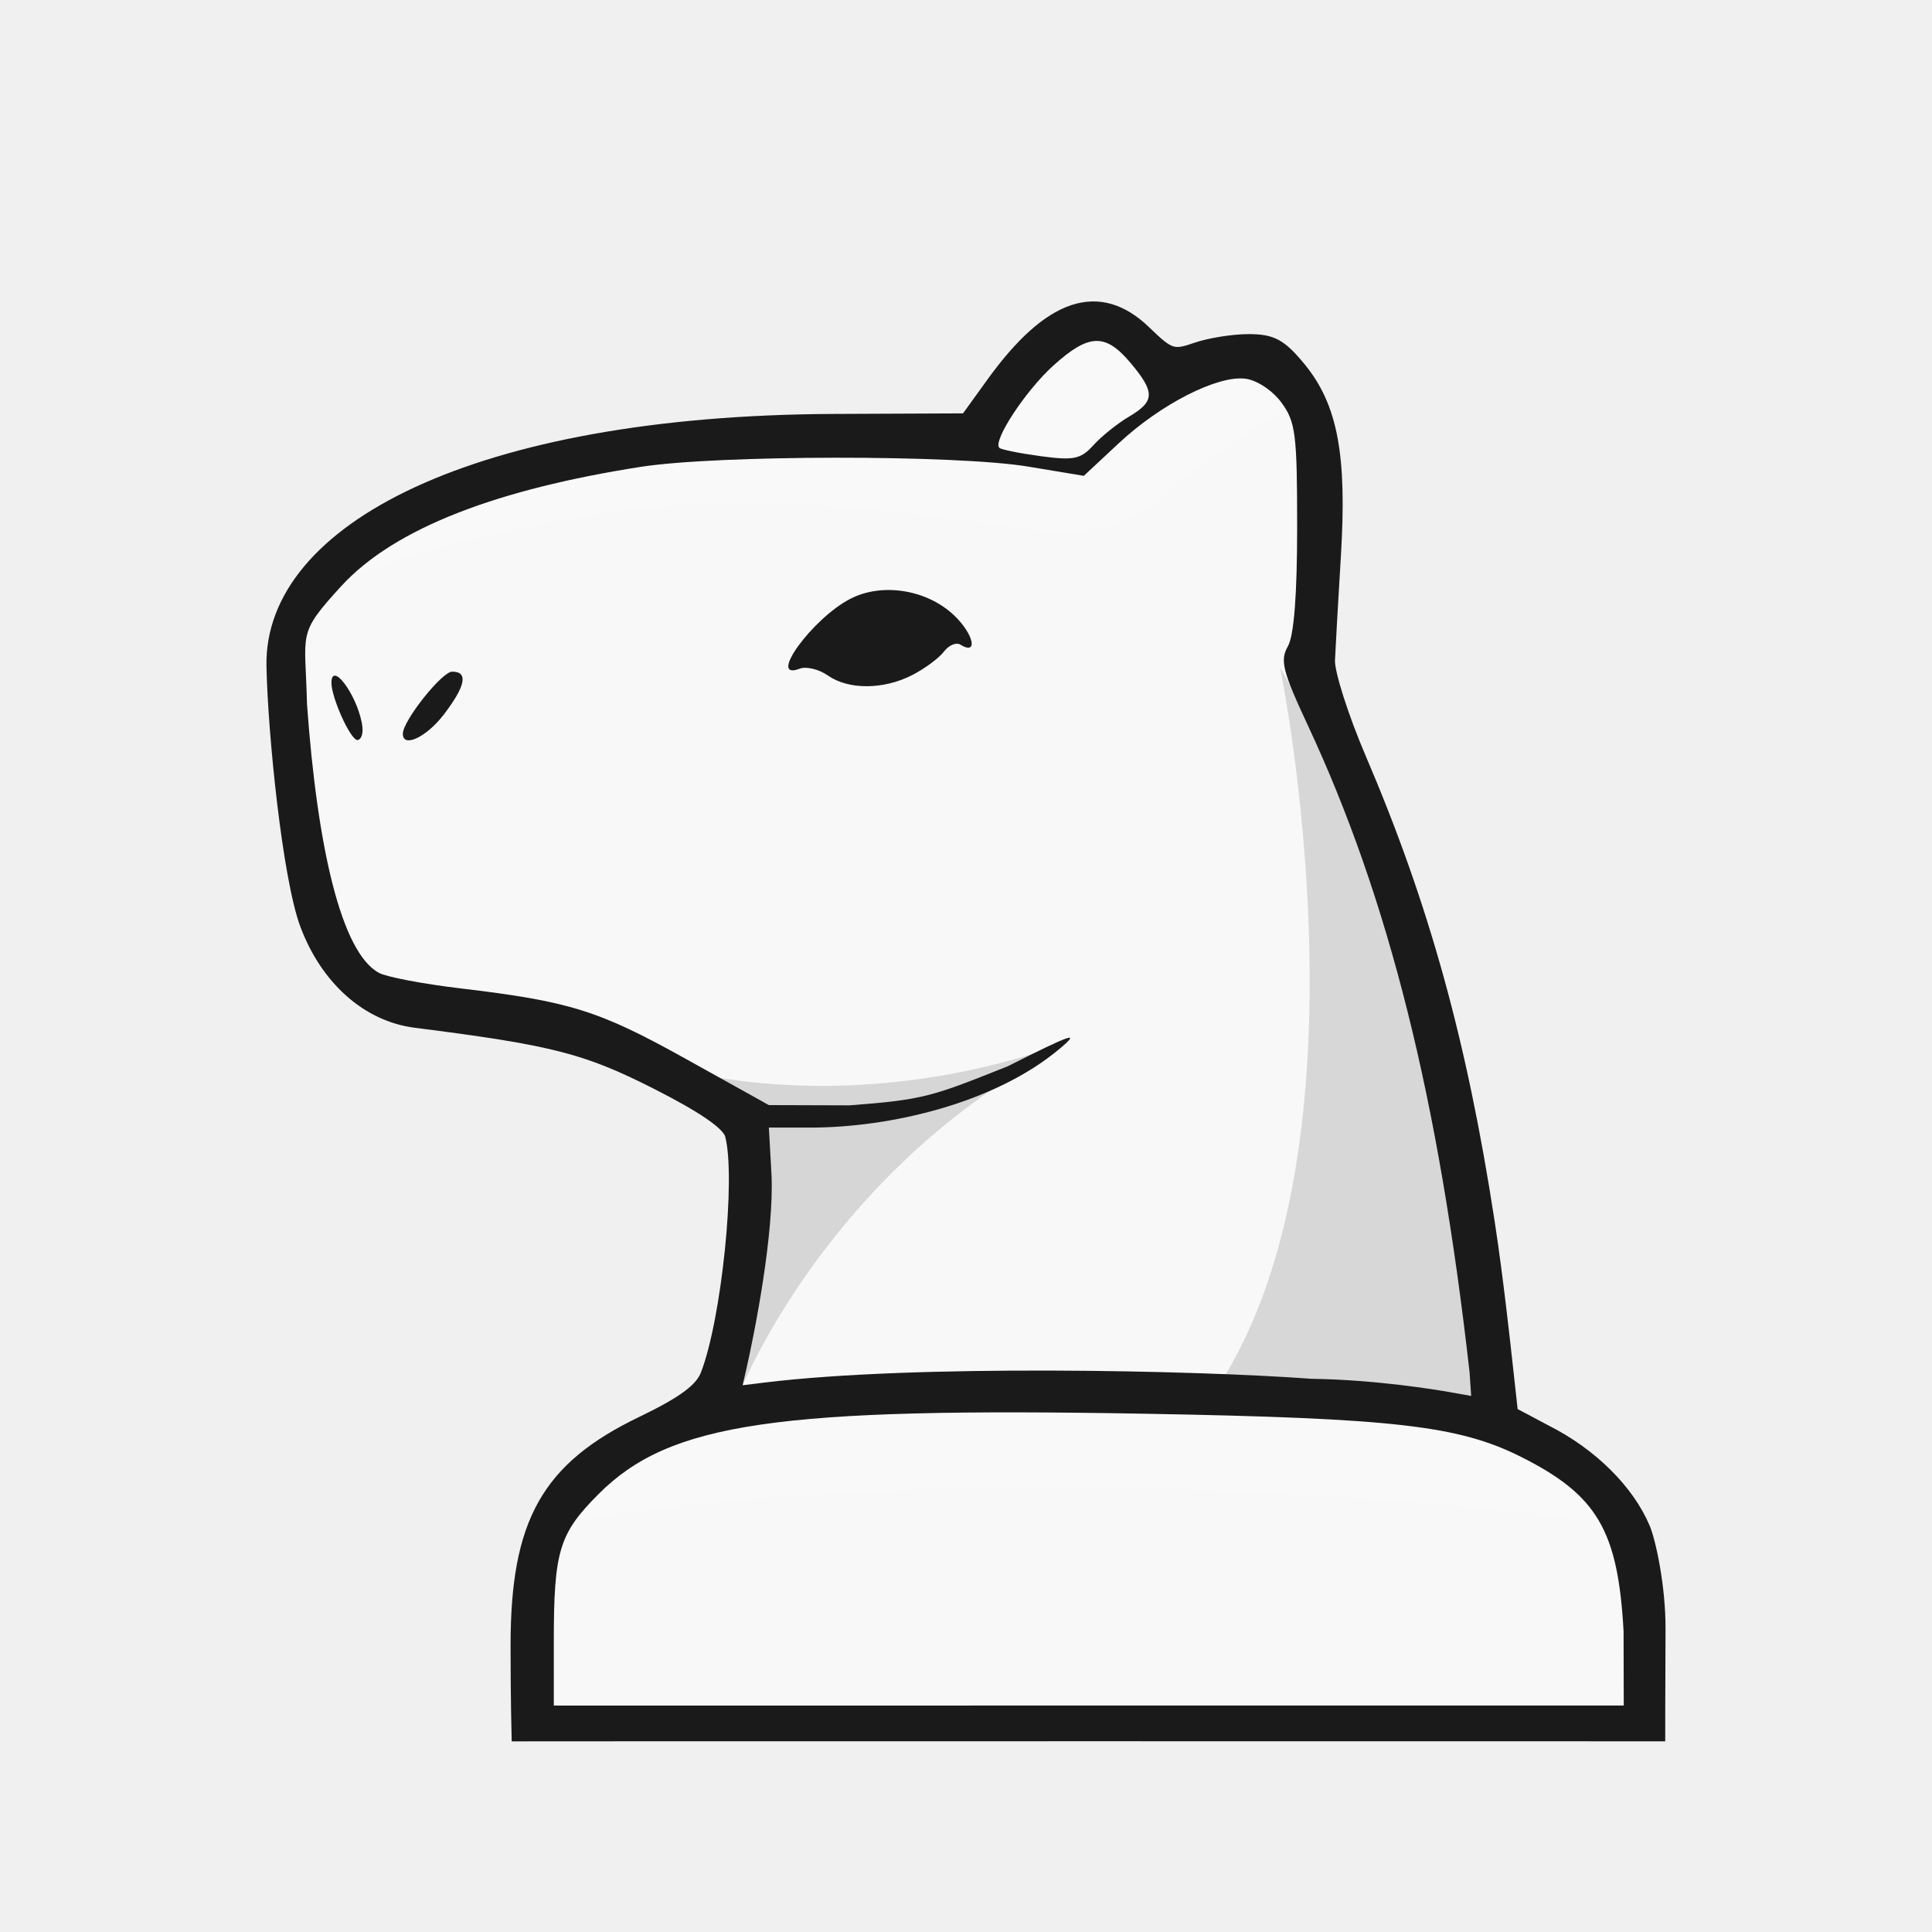
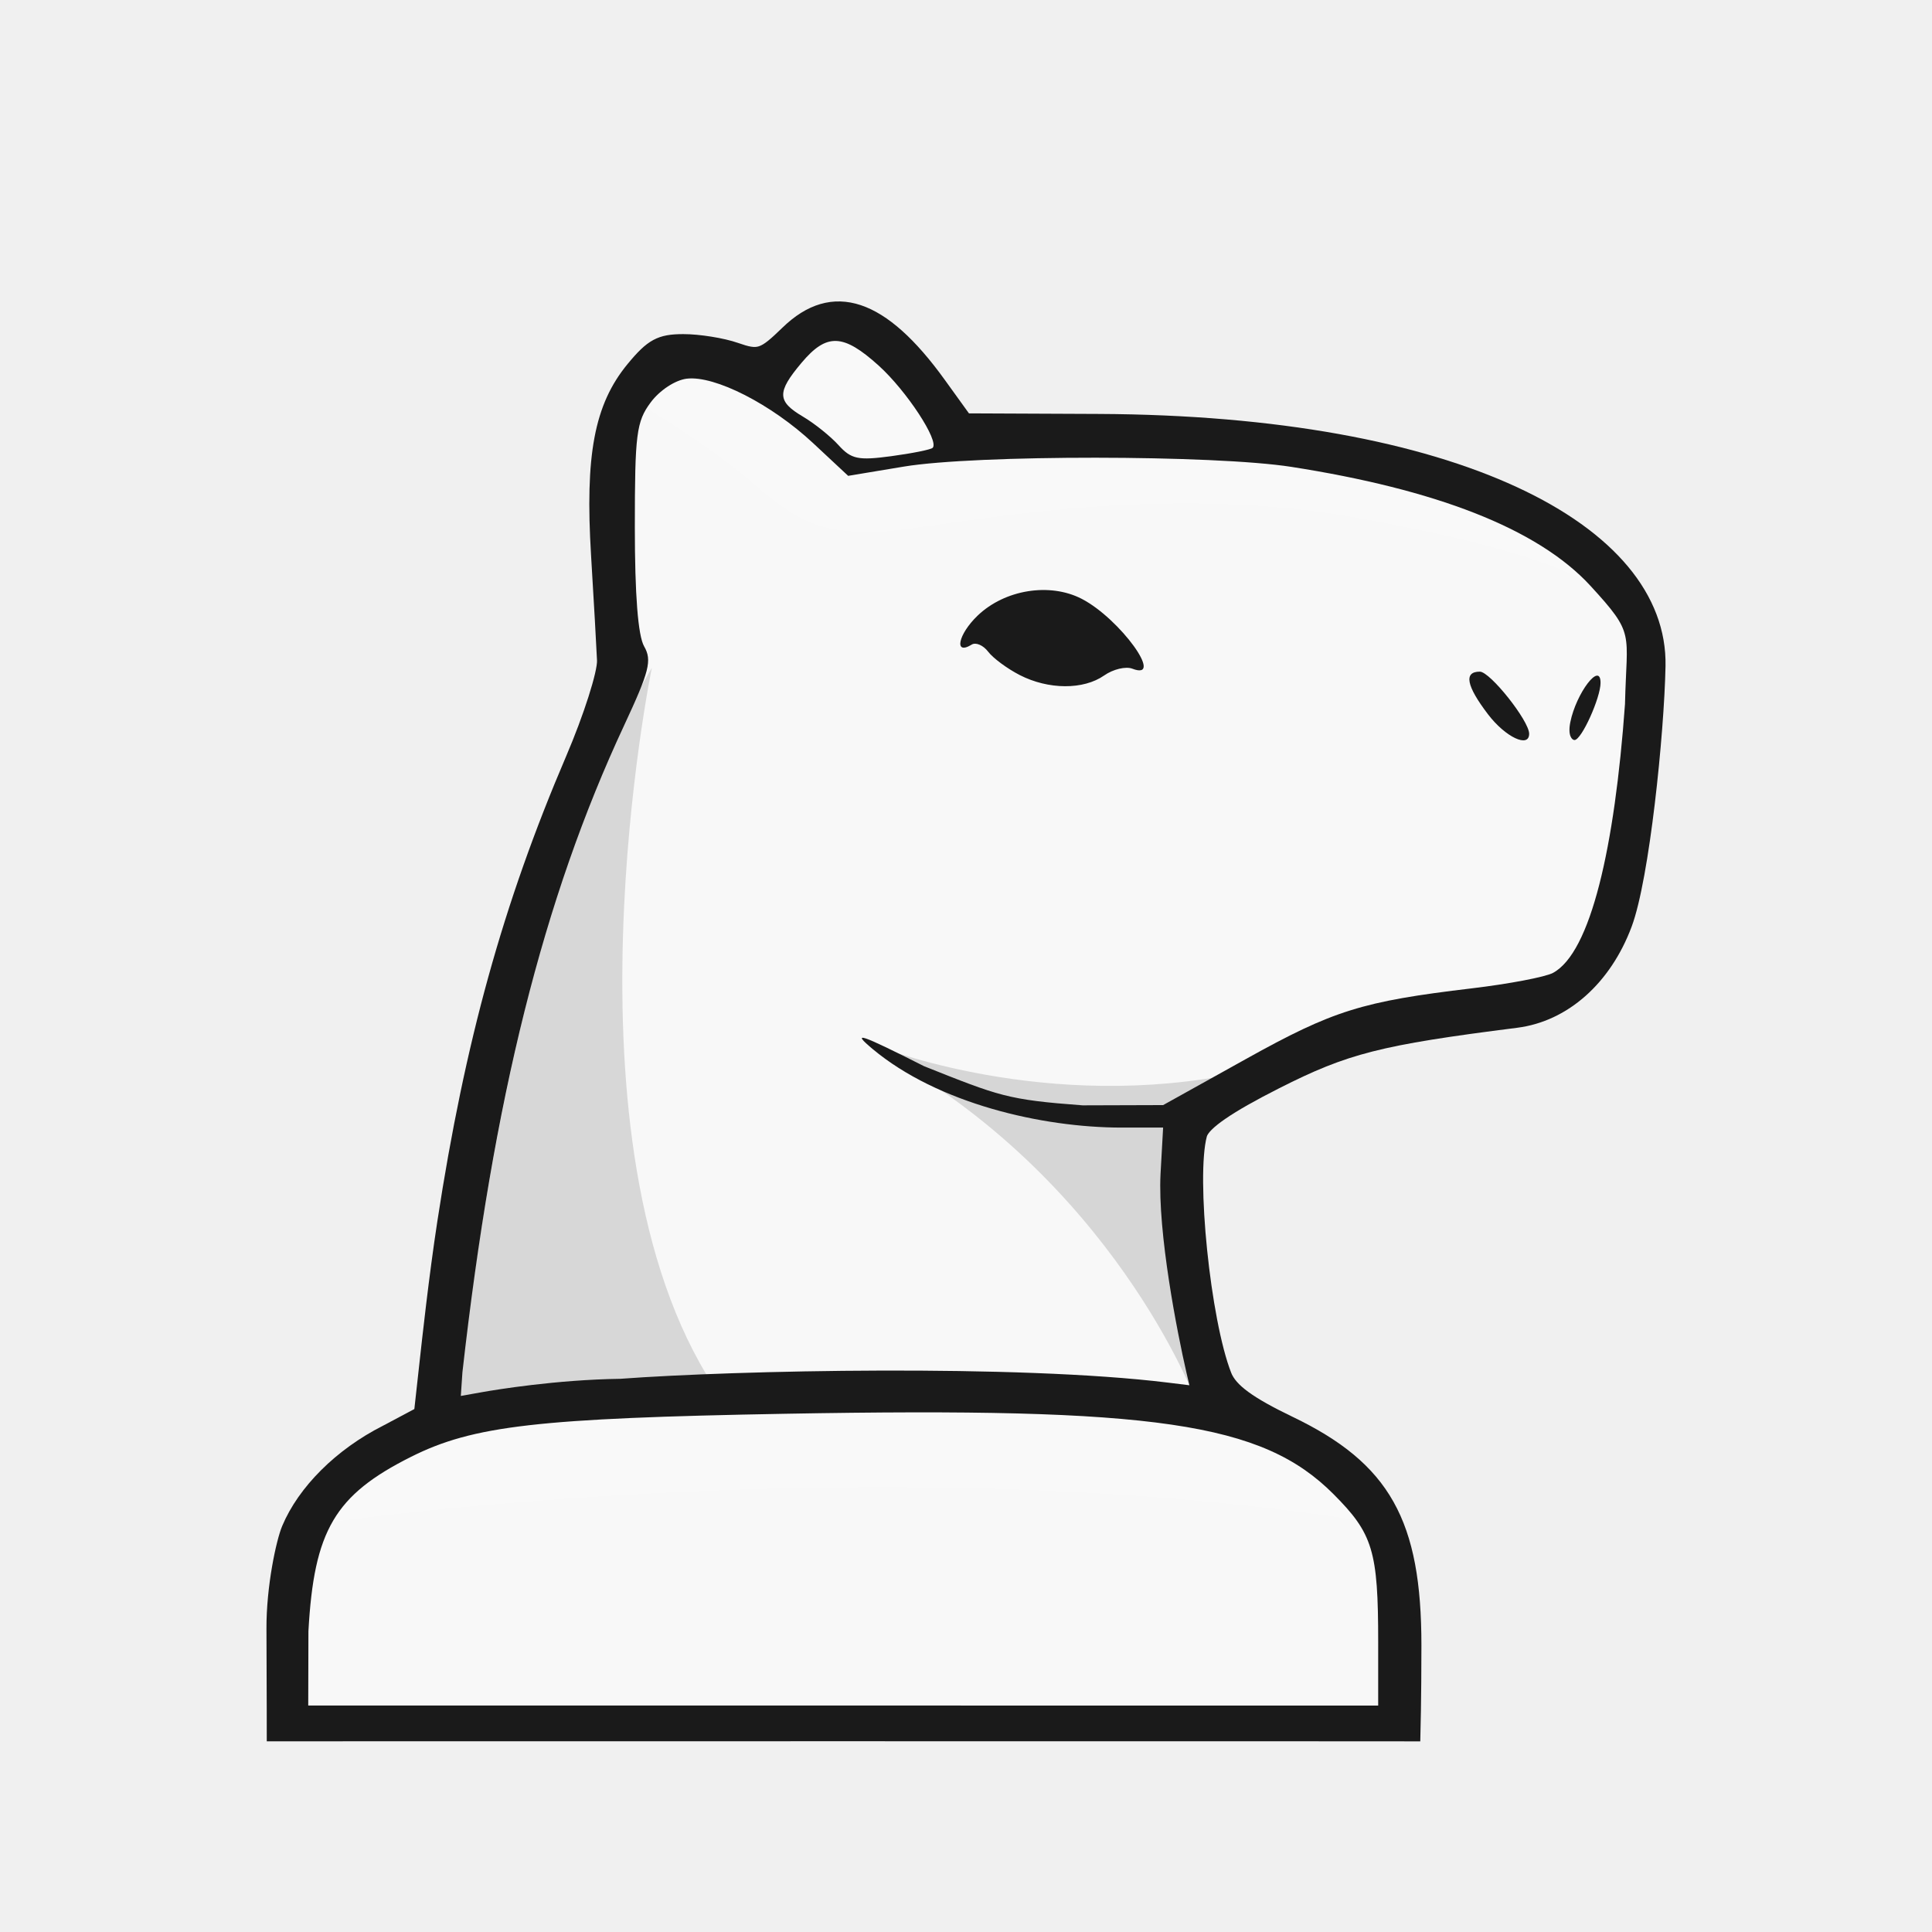
<svg xmlns="http://www.w3.org/2000/svg" width="341.33" height="341.33" version="1.1" viewBox="0 0 341.33 341.33">
  <defs>
    <style>.clsN-1{fill:none;}.clsN-2{fill:#4185BF;}.clsN-3,.clsN-5{fill:#fff;}.clsN-3,.clsN-4{opacity:0.2;}.clsN-6{fill:#1a1a1a;}</style>
    <style>.clsN-1{fill:none;}.clsN-2{fill:#C09526;}.clsN-3,.clsN-5{fill:#fff;}.clsN-3,.clsN-4{opacity:0.2;}.clsN-6{fill:#1a1a1a;}</style>
  </defs>
-   <g transform="matrix(-1 0 0 1 343.17 0)">
+   <g transform="translate(-1.8417)">
    <path d="m49.939 306.68s4e-6 -6.793-0.055-18.896c-0.034-7.484 1.726-15.468 2.692-17.78 2.801-6.704 9.312-13.18 17.328-17.236l6.046-3.213 0.946-8.557c0.462-4.18 1.665-15.291 3.166-25.079 4.861-31.714 11.572-55.95 22.686-81.925 3.138-7.333 5.629-15.133 5.536-17.333s-0.567-10.555-1.052-18.567c-1.069-17.627 0.559-26.286 6.238-33.175 3.373-4.092 4.911-4.924 9.096-4.924 2.771 0 6.972 0.674 9.336 1.498 3.99 1.391 4.627 1.18 8.871-2.933 8.199-7.947 17.013-5.007 27.161 9.06l4.599 6.375 23.401 0.103c63.258 0.279 99.666 19.438 99.192 43.562-0.237 12.041-2.844 37.486-5.927 45.725-3.626 9.691-10.91 16.152-19.427 17.233-24.269 3.078-30.082 4.559-42.411 10.802-8.417 4.262-12.735 7.236-13.241 9.117-1.991 7.416 0.607 32.814 4.33 42.326 0.998 2.551 4.162 4.87 11.374 8.339 16.747 8.055 22.176 17.724 22.176 39.496 0 9.497-0.176 15.983-0.176 15.983s-13.29-0.019-101.39-0.019c-94.795 0-100.49 0.018-100.49 0.018z" fill="#f8f8f8" stroke="#1a1a1a" stroke-width="1.933" />
    <path d="m117 118c-27 45.5-34.115 130.27-34.115 130.27s1.211 0.884 3.012 2.143c0.272-0.153 0.562-0.295 0.875-0.422 1.084-0.669 2.479-1.188 4.236-1.44 0.913-0.13 2.091-0.315 3.037-0.395 0.263-0.022 0.704-0.268 0.812-0.062 0.712-0.328 1.491-0.476 2.488-0.439 0.304 0.011 0.628 0.039 0.977 0.082 0.165 0.024 0.328 0.067 0.494 0.072 2.346 0.075 4.715-0.042 7.062-0.068 1.089 0.014 2.176 0.01 3.266 8e-3 0.634-2e-3 1.268 7e-5 1.902 0 0.596-8e-5 1.191 0 1.787 0 0.322-0.094 0.661-0.167 1.025-0.209 1.255-0.567 2.037-0.403 3.389-0.336 0.577 0.025 0.736 0.05 0.729 0.07 0.191-0.011 0.185-0.016 0.543-0.033 0.478-7e-3 0.956 4e-3 1.434 8e-3 0.257-0.097 0.609-0.226 1.061-0.398 0.609-0.487 1.37-0.709 2.17-0.752 0.667-0.036 1.331 0.054 1.959 0.17 0.099-0.028 1.202-0.025 1.326-0.023 0.653 5e-3 1.306 2e-3 1.959 2e-3 -0.145-0.42-0.268-0.812-0.428-1.248-28.25-43.25-11-127-11-127zm8.15 128.27c0.256 0.047 0.525 0.087 0.756 0.143 0.15 0.036-0.301-0.07-0.451-0.105-0.258-0.017-0.329-0.028-0.305-0.037zm-29.482 2.049c-0.238 0.052-0.479 0.091-0.721 0.131 0.057 0.255 0.095 0.524 0.125 0.801h1.236c-0.061-0.271-0.127-0.548-0.16-0.781-0.024-0.17-0.281-0.135-0.48-0.15z" fill="#050000" fill-opacity=".136" />
    <g fill="#050000" fill-opacity=".137" stop-color="#000000" style="font-variation-settings:normal">
      <path d="m208.4 199.14s1.261 24.849 4.681 48.227c3.34 22.834 0 0 0 0s-14.659-39.173-56.409-61.77c-7.23-3.913 26.775 11.862 26.775 11.862s11.219 0.247 25.048 0.918z" fill="#050000" fill-opacity=".137" stop-color="#000000" style="font-variation-settings:normal" />
    </g>
    <path d="m60.325 268.9s94.949-13.622 181.15-0.374c113.48 17.44 0 0 0 0s-0.975-12.523-38.475-18.523-102.5-0.25-116 3-23.089 6.133-26.676 15.896z" fill="#fff" fill-opacity=".173" stop-color="#000000" style="font-variation-settings:normal" />
    <path d="m114.25 71s12.75 7.5 20.5 14.25 11.75 8.75 21.25 8.75 47-9.5 85.75-2.5 42 12.75 42 12.75-2-5.75-25.25-15.5-89.25-10.25-89.25-10.25-8-18-14.25-19.5-6.5-1.25-9.25-0.5-6.75 9.25-13 7-15.5-3-18.5 5.5z" fill="#fff" fill-opacity=".173" stop-color="#000000" style="font-variation-settings:normal" />
    <path d="m155.62 184.38s28.381 11.784 62.125 5.75c18.875-3.375 0 0 0 0l-9.25 8.25s-31 1-52.875-14z" fill="#050000" fill-opacity=".137" stop-color="#000000" style="font-variation-settings:normal" />
    <path d="m49.939 306.68s0-6.71-0.055-18.896c-0.034-7.484 1.726-15.468 2.692-17.78 2.801-6.704 9.312-13.18 17.328-17.236l6.046-3.213 0.946-8.557c0.462-4.18 1.665-15.291 3.166-25.079 4.861-31.714 11.572-55.95 22.686-81.925 3.138-7.333 5.629-15.133 5.536-17.333s-0.567-10.555-1.052-18.567c-1.069-17.627 0.559-26.286 6.238-33.175 3.373-4.092 4.911-4.924 9.096-4.924 2.771 0 6.972 0.674 9.336 1.498 3.99 1.391 4.627 1.18 8.871-2.933 8.199-7.947 17.013-5.007 27.161 9.06l4.599 6.375 23.401 0.103c63.258 0.279 99.666 19.438 99.192 43.562-0.237 12.041-2.844 37.486-5.927 45.725-3.626 9.691-10.91 16.152-19.427 17.233-24.269 3.078-30.082 4.559-42.411 10.802-8.417 4.262-12.735 7.236-13.241 9.117-1.991 7.416 0.607 32.814 4.33 42.326 0.998 2.551 4.162 4.87 11.374 8.339 16.747 8.055 22.176 17.724 22.176 39.496 0 9.497-0.176 15.983-0.176 15.983s-13.29-0.019-101.39-0.019c-94.795 0-100.49 0.018-100.49 0.018zm195.39-16.52c0-16.183-0.917-19.21-7.944-26.237-12.572-12.572-31.405-15.328-96.723-14.152-43.808 0.788-55.216 2.1-66.209 7.612-13.466 6.752-17.14 12.999-18.121 30.809l-0.034 13.121 189.03 0.014zm-133.89-46.564c20.356-1.509 70.209-2.587 96.723 0.67l3.81 0.468-0.522-2.252c-1.6-6.91-5.101-24.694-4.574-35.084l0.456-8.186-7.333 7.6e-4c-14.076 1e-3 -32.495-4.268-44-13.893-3.856-3.226-2.274-2.696 9.109 3.052 13.288 5.29 14.7 5.921 28 6.912l14.225-0.044 14.667-8.162c15.398-8.569 20.496-10.163 39.872-12.465 6.53-0.776 12.978-2.002 14.329-2.725 6.684-3.577 10.911-22.182 12.731-47.496 0.292-12.852 1.861-12.204-6.065-20.853-9.443-10.304-27.729-17.126-52.867-21.054-13.677-2.137-55.734-2.166-68.49-0.048l-9.823 1.631-6.177-5.765c-7.381-6.888-17.373-11.991-22.326-11.402-2.044 0.243-4.791 2.047-6.386 4.194-2.522 3.395-2.799 5.566-2.799 22 0 12.003 0.561 19.213 1.643 21.1 1.418 2.475 0.931 4.391-3.552 14-14.272 30.588-23.11 65.958-28.553 114.27l-0.281 4.159 3.79-0.675c2.324-0.414 13.091-2.197 24.394-2.352zm167.83-115.99c1.029-5.143 5.345-10.84 5.345-6.961 0 2.619-3.353 10.099-4.601 10.099-0.44 0-1.218-0.764-0.744-3.138zm-14.535-1.404c-3.838-5.033-4.321-7.541-1.449-7.541 1.816 0 8.715 8.689 8.715 10.976 0 2.579-4.188 0.599-7.266-3.435zm-82.735-6.94c-2.2-1.127-4.71-2.983-5.578-4.125-0.868-1.142-2.176-1.706-2.908-1.254-3.185 1.969-2.41-1.808 1.051-5.124 4.803-4.602 12.744-5.879 18.392-2.958 6.728 3.479 14.762 14.574 8.934 12.337-1.16-0.445-3.393 0.091-4.963 1.191-3.664 2.566-9.844 2.539-14.928-0.066zm-15.392-40.138c1.244-1.163-4.604-10.085-9.525-14.531-6.275-5.67-9.19-5.776-13.631-0.497-4.379 5.204-4.337 6.8 0.251 9.51 2.036 1.203 4.864 3.471 6.285 5.04 2.241 2.477 3.467 2.734 9.297 1.95 3.694-0.497 6.989-1.159 7.324-1.472z" fill="#1a1a1a" stroke-width="1.333" />
  </g>
</svg>
